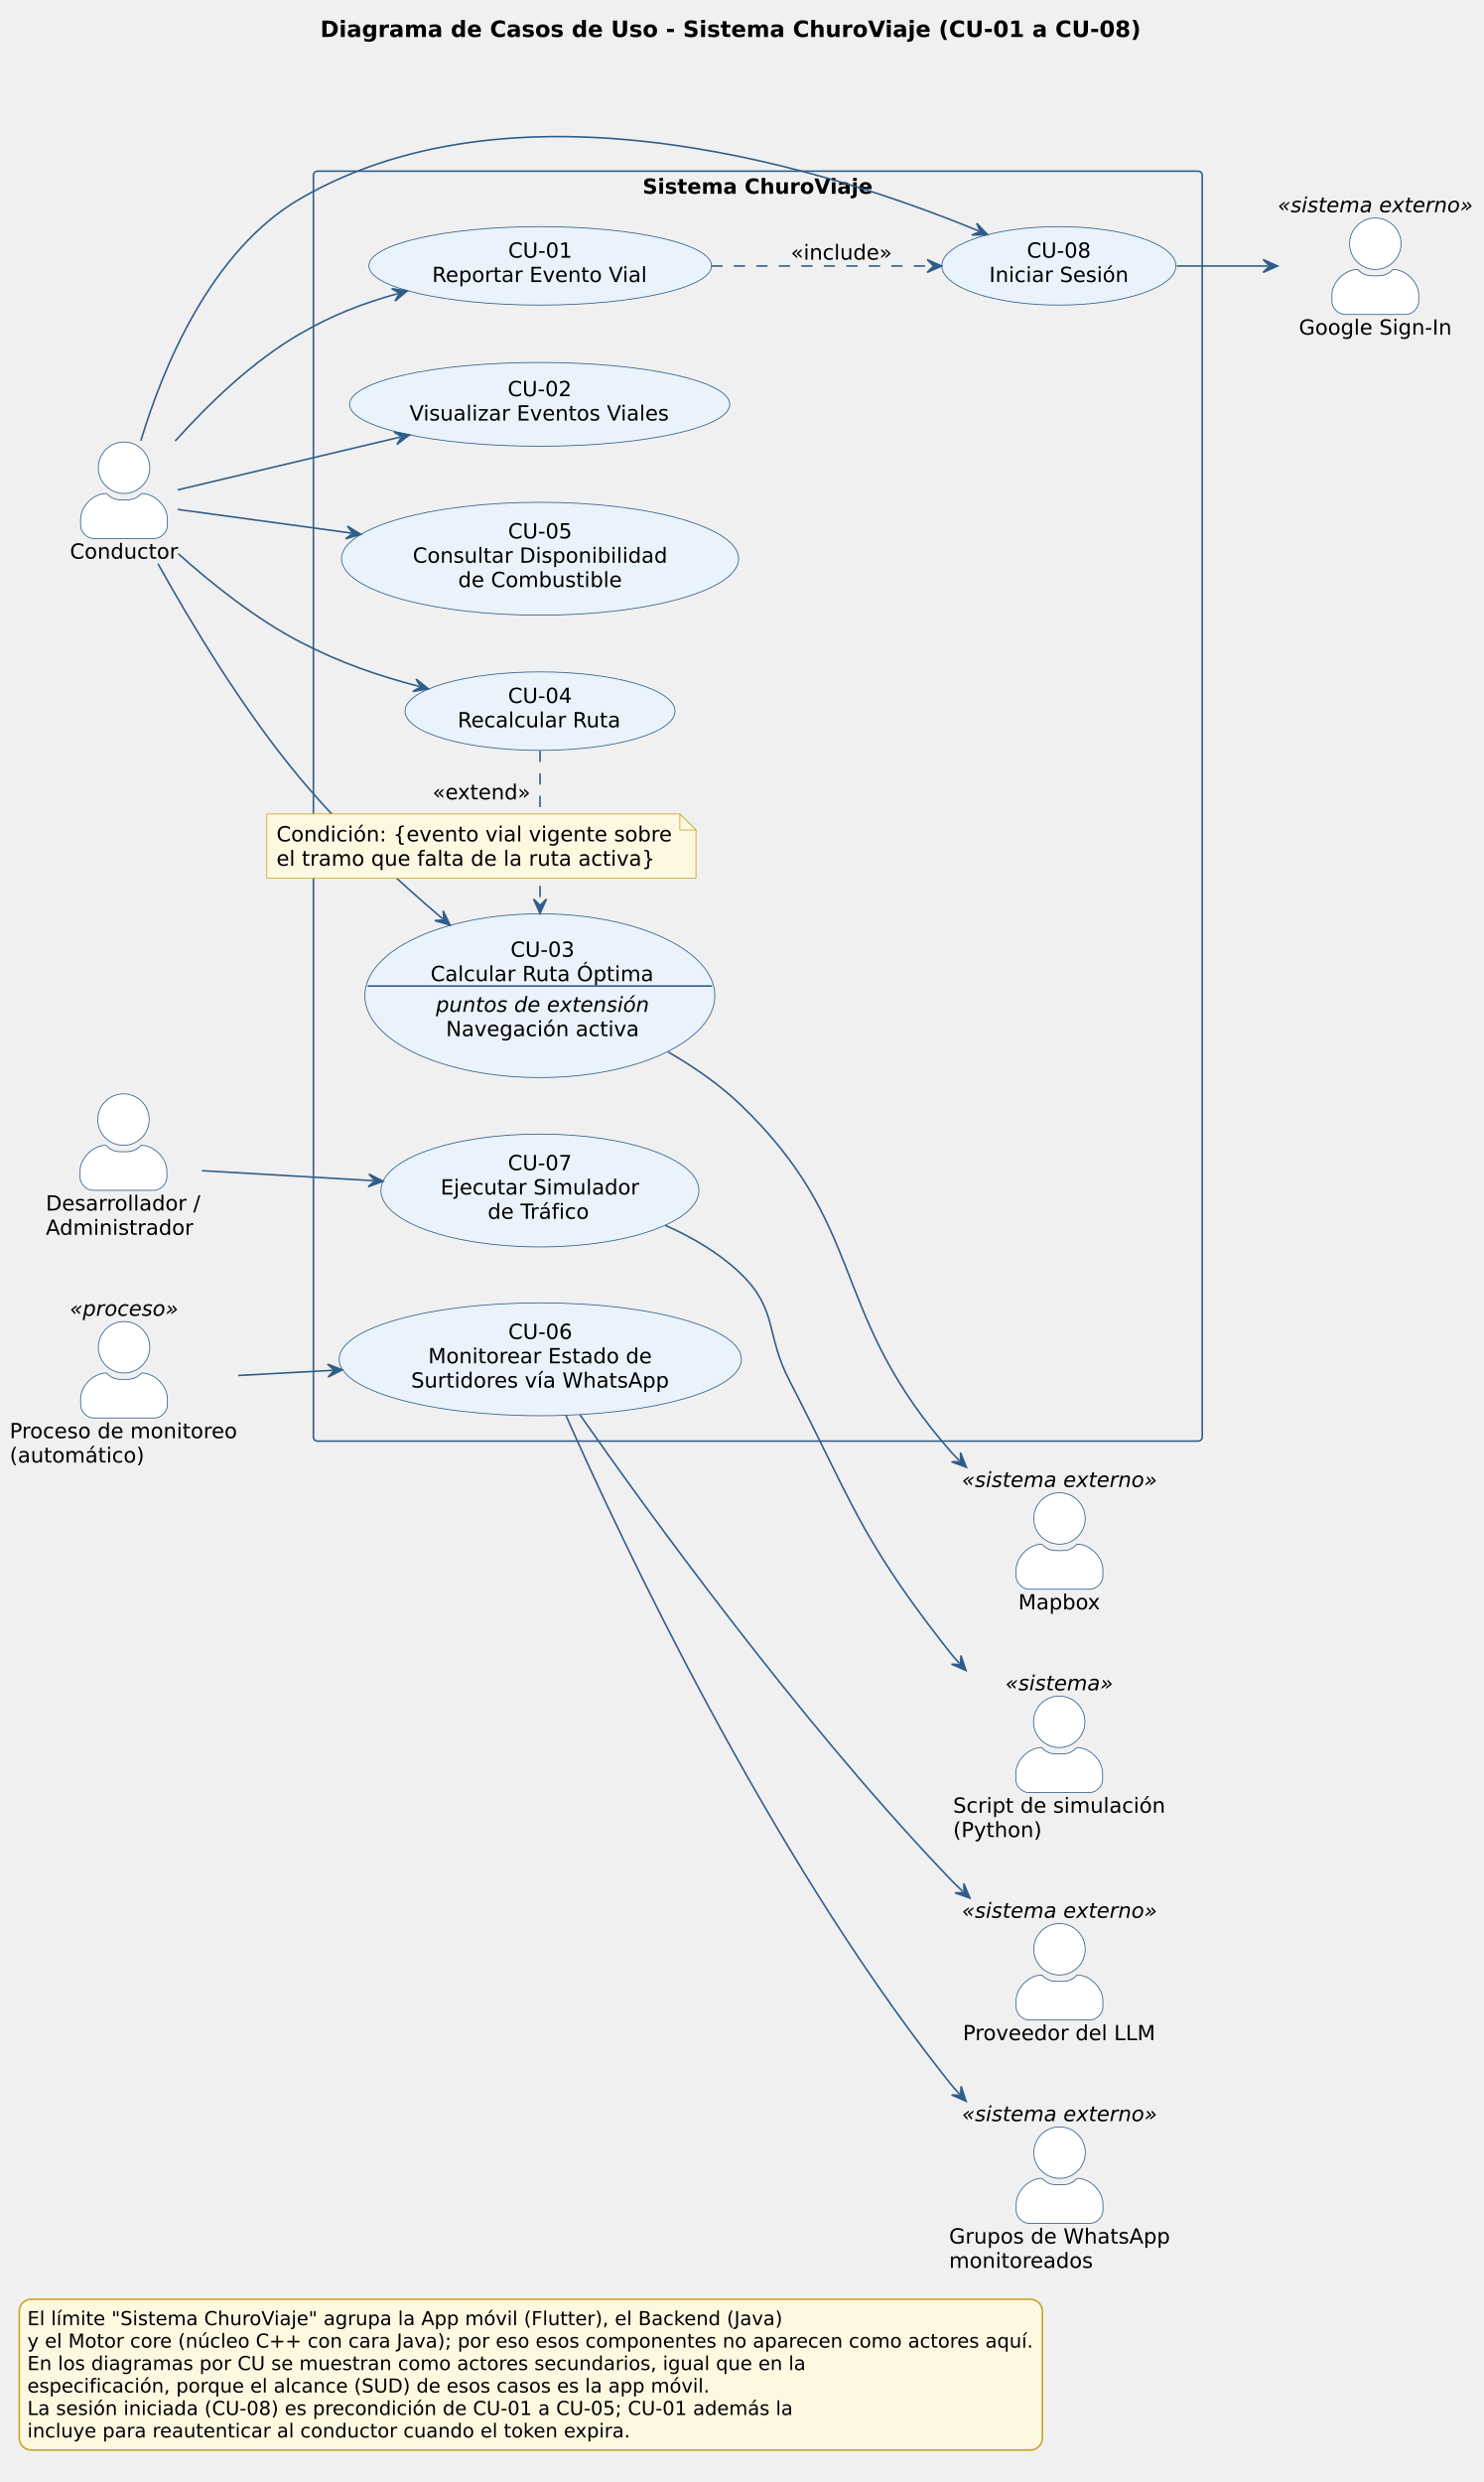
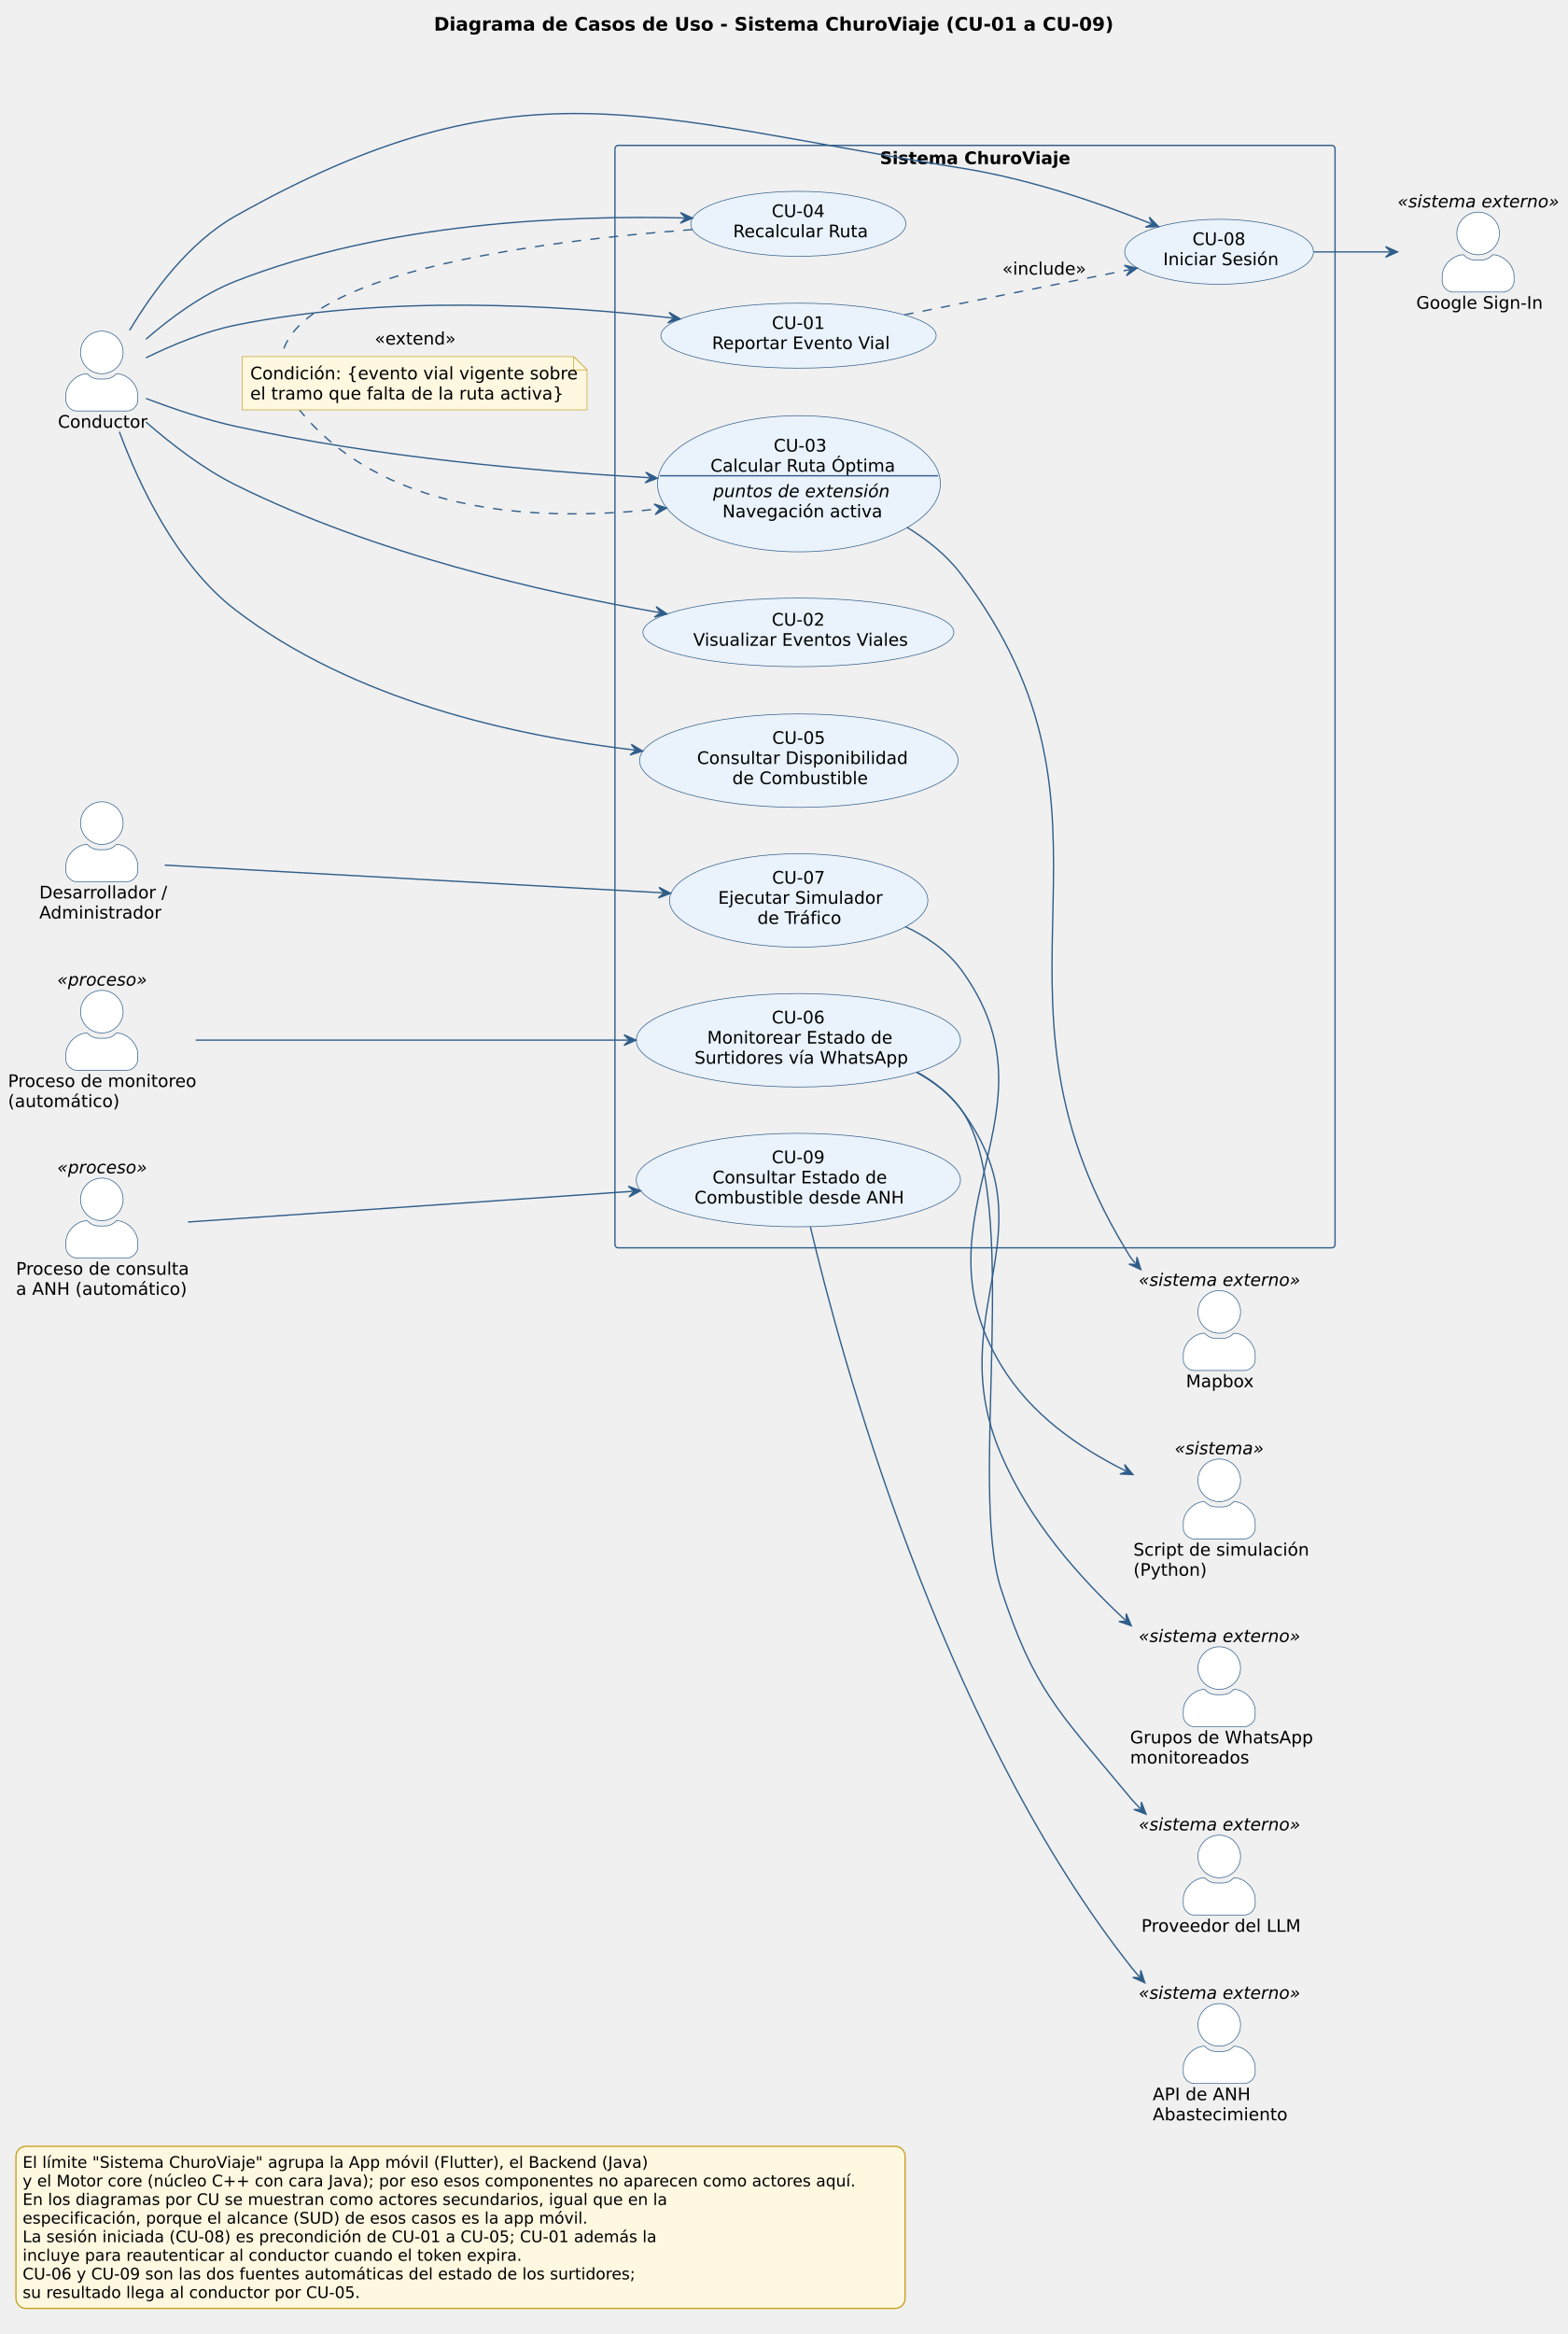
- <svg xmlns="http://www.w3.org/2000/svg" contentStyleType="text/css" height="1544px" preserveAspectRatio="none" style="width:923px;height:1544px;background:#FFFFFF;" version="1.1" viewBox="0 0 923 1544" width="923px" zoomAndPan="magnify">
+ <svg xmlns="http://www.w3.org/2000/svg" contentStyleType="text/css" height="1753px" preserveAspectRatio="none" style="width:1178px;height:1753px;background:#FFFFFF;" version="1.1" viewBox="0 0 1178 1753" width="1178px" zoomAndPan="magnify">
  <defs />
  <g>
-     <text fill="#000000" font-family="DejaVu Sans" font-size="14" font-weight="bold" lengthAdjust="spacing" textLength="510.843" x="199.272" y="22.995">Diagrama de Casos de Uso - Sistema ChuroViaje (CU-01 a CU-08)</text>
+     <text fill="#000000" font-family="DejaVu Sans" font-size="14" font-weight="bold" lengthAdjust="spacing" textLength="512" x="326" y="22.995">Diagrama de Casos de Uso - Sistema ChuroViaje (CU-01 a CU-09)</text>
    <g id="cluster_Sistema ChuroViaje">
-       <rect fill="none" height="790" rx="2.5" ry="2.5" style="stroke:#2F5D8A;stroke-width:1.0;" width="553" x="195" y="106.477" />
-       <text fill="#000000" font-family="DejaVu Sans" font-size="13" font-weight="bold" lengthAdjust="spacing" textLength="143.387" x="399.806" y="120.544">Sistema ChuroViaje</text>
+       <rect fill="none" height="828" rx="2.5" ry="2.5" style="stroke:#2F5D8A;stroke-width:1.0;" width="541" x="462" y="109.207" />
+       <text fill="#000000" font-family="DejaVu Sans" font-size="13" font-weight="bold" lengthAdjust="spacing" textLength="143" x="661" y="123.274">Sistema ChuroViaje</text>
    </g>
    <g id="elem_CU08">
-       <ellipse cx="658.802" cy="165.378" fill="#EAF2FB" rx="72.802" ry="24.401" style="stroke:#2F5D8A;stroke-width:0.5;" />
-       <text fill="#000000" font-family="DejaVu Sans" font-size="13" lengthAdjust="spacing" textLength="39.825" x="638.89" y="160.312">CU-08</text>
-       <text fill="#000000" font-family="DejaVu Sans" font-size="13" lengthAdjust="spacing" textLength="86.715" x="615.445" y="175.445">Iniciar Sesión</text>
+       <ellipse cx="915.882" cy="189.108" fill="#EAF2FB" rx="70.882" ry="24.401" style="stroke:#2F5D8A;stroke-width:0.5;" />
+       <text fill="#000000" font-family="DejaVu Sans" font-size="13" lengthAdjust="spacing" textLength="40" x="895.882" y="184.042">CU-08</text>
+       <text fill="#000000" font-family="DejaVu Sans" font-size="13" lengthAdjust="spacing" textLength="84" x="873.882" y="199.175">Iniciar Sesión</text>
    </g>
    <g id="elem_CU01">
-       <ellipse cx="336.114" cy="165.378" fill="#EAF2FB" rx="106.614" ry="24.401" style="stroke:#2F5D8A;stroke-width:0.5;" />
-       <text fill="#000000" font-family="DejaVu Sans" font-size="13" lengthAdjust="spacing" textLength="39.825" x="316.201" y="160.312">CU-01</text>
-       <text fill="#000000" font-family="DejaVu Sans" font-size="13" lengthAdjust="spacing" textLength="134.532" x="268.848" y="175.445">Reportar Evento Vial</text>
+       <ellipse cx="599.909" cy="252.108" fill="#EAF2FB" rx="103.409" ry="24.401" style="stroke:#2F5D8A;stroke-width:0.5;" />
+       <text fill="#000000" font-family="DejaVu Sans" font-size="13" lengthAdjust="spacing" textLength="40" x="579.909" y="247.042">CU-01</text>
+       <text fill="#000000" font-family="DejaVu Sans" font-size="13" lengthAdjust="spacing" textLength="130" x="534.909" y="262.175">Reportar Evento Vial</text>
    </g>
    <g id="elem_CU02">
-       <ellipse cx="335.773" cy="251.531" fill="#EAF2FB" rx="118.273" ry="26.055" style="stroke:#2F5D8A;stroke-width:0.5;" />
-       <text fill="#000000" font-family="DejaVu Sans" font-size="13" lengthAdjust="spacing" textLength="39.825" x="315.86" y="246.465">CU-02</text>
-       <text fill="#000000" font-family="DejaVu Sans" font-size="13" lengthAdjust="spacing" textLength="161.929" x="254.809" y="261.598">Visualizar Eventos Viales</text>
+       <ellipse cx="599.798" cy="474.966" fill="#EAF2FB" rx="116.798" ry="25.76" style="stroke:#2F5D8A;stroke-width:0.5;" />
+       <text fill="#000000" font-family="DejaVu Sans" font-size="13" lengthAdjust="spacing" textLength="40" x="579.798" y="469.901">CU-02</text>
+       <text fill="#000000" font-family="DejaVu Sans" font-size="13" lengthAdjust="spacing" textLength="158" x="520.798" y="485.033">Visualizar Eventos Viales</text>
    </g>
    <g id="elem_CU03">
-       <ellipse cx="335.867" cy="619.401" fill="#EAF2FB" rx="108.867" ry="50.925" style="stroke:#2F5D8A;stroke-width:0.5;" />
-       <text fill="#000000" font-family="DejaVu Sans" font-size="13" lengthAdjust="spacing" textLength="39.825" x="317.633" y="595.203">CU-03</text>
-       <text fill="#000000" font-family="DejaVu Sans" font-size="13" lengthAdjust="spacing" textLength="139.388" x="267.852" y="610.336">Calcular Ruta Óptima</text>
-       <line style="stroke:#2F5D8A;stroke-width:1.0;" x1="228.758" x2="442.976" y1="613.401" y2="613.401" />
-       <text fill="#000000" font-family="DejaVu Sans" font-size="13" font-style="italic" lengthAdjust="spacing" textLength="132.672" x="271.21" y="629.468">puntos de extensión</text>
-       <text fill="#000000" font-family="DejaVu Sans" font-size="13" lengthAdjust="spacing" textLength="120.168" x="277.462" y="644.601">Navegación activa</text>
+       <ellipse cx="600.24" cy="363.337" fill="#EAF2FB" rx="106.24" ry="51.13" style="stroke:#2F5D8A;stroke-width:0.5;" />
+       <text fill="#000000" font-family="DejaVu Sans" font-size="13" lengthAdjust="spacing" textLength="40" x="581.24" y="339.139">CU-03</text>
+       <text fill="#000000" font-family="DejaVu Sans" font-size="13" lengthAdjust="spacing" textLength="135" x="533.74" y="354.271">Calcular Ruta Óptima</text>
+       <line style="stroke:#2F5D8A;stroke-width:1.0;" x1="495.734" x2="704.746" y1="357.337" y2="357.337" />
+       <text fill="#000000" font-family="DejaVu Sans" font-size="13" font-style="italic" lengthAdjust="spacing" textLength="131" x="535.74" y="373.404">puntos de extensión</text>
+       <text fill="#000000" font-family="DejaVu Sans" font-size="13" lengthAdjust="spacing" textLength="117" x="542.74" y="388.537">Navegación activa</text>
    </g>
    <g id="elem_CU04">
-       <ellipse cx="335.988" cy="442.378" fill="#EAF2FB" rx="83.987" ry="24.401" style="stroke:#2F5D8A;stroke-width:0.5;" />
-       <text fill="#000000" font-family="DejaVu Sans" font-size="13" lengthAdjust="spacing" textLength="39.825" x="316.075" y="437.312">CU-04</text>
-       <text fill="#000000" font-family="DejaVu Sans" font-size="13" lengthAdjust="spacing" textLength="102.534" x="284.721" y="452.445">Recalcular Ruta</text>
+       <ellipse cx="599.782" cy="168.108" fill="#EAF2FB" rx="80.782" ry="24.401" style="stroke:#2F5D8A;stroke-width:0.5;" />
+       <text fill="#000000" font-family="DejaVu Sans" font-size="13" lengthAdjust="spacing" textLength="40" x="579.782" y="163.042">CU-04</text>
+       <text fill="#000000" font-family="DejaVu Sans" font-size="13" lengthAdjust="spacing" textLength="98" x="550.782" y="178.175">Recalcular Ruta</text>
    </g>
    <g id="elem_CU05">
-       <ellipse cx="336.022" cy="347.578" fill="#EAF2FB" rx="123.522" ry="35.102" style="stroke:#2F5D8A;stroke-width:0.5;" />
-       <text fill="#000000" font-family="DejaVu Sans" font-size="13" lengthAdjust="spacing" textLength="39.825" x="316.109" y="334.946">CU-05</text>
-       <text fill="#000000" font-family="DejaVu Sans" font-size="13" lengthAdjust="spacing" textLength="158.444" x="256.8" y="350.079">Consultar Disponibilidad</text>
-       <text fill="#000000" font-family="DejaVu Sans" font-size="13" lengthAdjust="spacing" textLength="101.912" x="285.066" y="365.212">de Combustible</text>
+       <ellipse cx="600.173" cy="571.308" fill="#EAF2FB" rx="119.673" ry="35.102" style="stroke:#2F5D8A;stroke-width:0.5;" />
+       <text fill="#000000" font-family="DejaVu Sans" font-size="13" lengthAdjust="spacing" textLength="40" x="580.173" y="558.676">CU-05</text>
+       <text fill="#000000" font-family="DejaVu Sans" font-size="13" lengthAdjust="spacing" textLength="153" x="523.673" y="573.809">Consultar Disponibilidad</text>
+       <text fill="#000000" font-family="DejaVu Sans" font-size="13" lengthAdjust="spacing" textLength="100" x="550.173" y="588.942">de Combustible</text>
    </g>
    <g id="elem_CU06">
-       <ellipse cx="336.138" cy="845.578" fill="#EAF2FB" rx="125.138" ry="35.102" style="stroke:#2F5D8A;stroke-width:0.5;" />
-       <text fill="#000000" font-family="DejaVu Sans" font-size="13" lengthAdjust="spacing" textLength="39.825" x="316.225" y="832.946">CU-06</text>
-       <text fill="#000000" font-family="DejaVu Sans" font-size="13" lengthAdjust="spacing" textLength="139.496" x="266.39" y="848.079">Monitorear Estado de</text>
-       <text fill="#000000" font-family="DejaVu Sans" font-size="13" lengthAdjust="spacing" textLength="160.729" x="255.773" y="863.212">Surtidores vía WhatsApp</text>
+       <ellipse cx="599.794" cy="781.308" fill="#EAF2FB" rx="121.794" ry="35.102" style="stroke:#2F5D8A;stroke-width:0.5;" />
+       <text fill="#000000" font-family="DejaVu Sans" font-size="13" lengthAdjust="spacing" textLength="40" x="579.794" y="768.676">CU-06</text>
+       <text fill="#000000" font-family="DejaVu Sans" font-size="13" lengthAdjust="spacing" textLength="137" x="531.294" y="783.809">Monitorear Estado de</text>
+       <text fill="#000000" font-family="DejaVu Sans" font-size="13" lengthAdjust="spacing" textLength="156" x="521.794" y="798.942">Surtidores vía WhatsApp</text>
+     </g>
+     <g id="elem_CU09">
+       <ellipse cx="599.794" cy="886.308" fill="#EAF2FB" rx="121.794" ry="35.102" style="stroke:#2F5D8A;stroke-width:0.5;" />
+       <text fill="#000000" font-family="DejaVu Sans" font-size="13" lengthAdjust="spacing" textLength="40" x="579.794" y="873.676">CU-09</text>
+       <text fill="#000000" font-family="DejaVu Sans" font-size="13" lengthAdjust="spacing" textLength="129" x="535.294" y="888.809">Consultar Estado de</text>
+       <text fill="#000000" font-family="DejaVu Sans" font-size="13" lengthAdjust="spacing" textLength="156" x="521.794" y="903.942">Combustible desde ANH</text>
    </g>
    <g id="elem_CU07">
-       <ellipse cx="335.916" cy="740.578" fill="#EAF2FB" rx="98.916" ry="35.102" style="stroke:#2F5D8A;stroke-width:0.5;" />
-       <text fill="#000000" font-family="DejaVu Sans" font-size="13" lengthAdjust="spacing" textLength="39.825" x="316.004" y="727.946">CU-07</text>
-       <text fill="#000000" font-family="DejaVu Sans" font-size="13" lengthAdjust="spacing" textLength="123.646" x="274.093" y="743.079">Ejecutar Simulador</text>
-       <text fill="#000000" font-family="DejaVu Sans" font-size="13" lengthAdjust="spacing" textLength="64.924" x="303.454" y="758.212">de Tráfico</text>
+       <ellipse cx="600.045" cy="676.308" fill="#EAF2FB" rx="97.045" ry="35.102" style="stroke:#2F5D8A;stroke-width:0.5;" />
+       <text fill="#000000" font-family="DejaVu Sans" font-size="13" lengthAdjust="spacing" textLength="40" x="580.045" y="663.676">CU-07</text>
+       <text fill="#000000" font-family="DejaVu Sans" font-size="13" lengthAdjust="spacing" textLength="121" x="539.545" y="678.809">Ejecutar Simulador</text>
+       <text fill="#000000" font-family="DejaVu Sans" font-size="13" lengthAdjust="spacing" textLength="62" x="569.045" y="693.942">de Tráfico</text>
    </g>
    <g id="elem_Conductor">
-       <ellipse cx="77.152" cy="290.977" fill="#FFFFFF" rx="16" ry="16" style="stroke:#2F5D8A;stroke-width:0.5;" />
-       <path d="M77.152,310.977 C81.152,310.977 84.152,310.977 88.152,306.977 C96.152,306.977 104.152,314.977 104.152,322.977 L104.152,326.977 C104.152,330.977 100.152,334.977 96.152,334.977 L58.152,334.977 C54.152,334.977 50.152,330.977 50.152,326.977 L50.152,322.977 C50.152,314.977 58.152,306.977 66.152,306.977 C70.152,310.977 73.152,310.977 77.152,310.977 " fill="#FFFFFF" style="stroke:#2F5D8A;stroke-width:0.5;" />
-       <text fill="#000000" font-family="DejaVu Sans" font-size="13" lengthAdjust="spacing" textLength="67.304" x="43.5" y="347.544">Conductor</text>
+       <ellipse cx="76.5" cy="264.707" fill="#FFFFFF" rx="16" ry="16" style="stroke:#2F5D8A;stroke-width:0.5;" />
+       <path d="M76.5,284.707 C80.5,284.707 83.5,284.707 87.5,280.707 C95.5,280.707 103.5,288.707 103.5,296.707 L103.5,300.707 C103.5,304.707 99.5,308.707 95.5,308.707 L57.5,308.707 C53.5,308.707 49.5,304.707 49.5,300.707 L49.5,296.707 C49.5,288.707 57.5,280.707 65.5,280.707 C69.5,284.707 72.5,284.707 76.5,284.707 " fill="#FFFFFF" style="stroke:#2F5D8A;stroke-width:0.5;" />
+       <text fill="#000000" font-family="DejaVu Sans" font-size="13" lengthAdjust="spacing" textLength="66" x="43.5" y="321.274">Conductor</text>
    </g>
    <g id="elem_Dev">
-       <ellipse cx="76.822" cy="696.477" fill="#FFFFFF" rx="16" ry="16" style="stroke:#2F5D8A;stroke-width:0.5;" />
-       <path d="M76.822,716.477 C80.822,716.477 83.822,716.477 87.822,712.477 C95.822,712.477 103.822,720.477 103.822,728.477 L103.822,732.477 C103.822,736.477 99.822,740.477 95.822,740.477 L57.822,740.477 C53.822,740.477 49.822,736.477 49.822,732.477 L49.822,728.477 C49.822,720.477 57.822,712.477 65.822,712.477 C69.822,716.477 72.822,716.477 76.822,716.477 " fill="#FFFFFF" style="stroke:#2F5D8A;stroke-width:0.5;" />
-       <text fill="#000000" font-family="DejaVu Sans" font-size="13" lengthAdjust="spacing" textLength="96.643" x="28.5" y="753.044">Desarrollador /</text>
-       <text fill="#000000" font-family="DejaVu Sans" font-size="13" lengthAdjust="spacing" textLength="92.003" x="28.5" y="768.177">Administrador</text>
+       <ellipse cx="76.5" cy="618.207" fill="#FFFFFF" rx="16" ry="16" style="stroke:#2F5D8A;stroke-width:0.5;" />
+       <path d="M76.5,638.207 C80.5,638.207 83.5,638.207 87.5,634.207 C95.5,634.207 103.5,642.207 103.5,650.207 L103.5,654.207 C103.5,658.207 99.5,662.207 95.5,662.207 L57.5,662.207 C53.5,662.207 49.5,658.207 49.5,654.207 L49.5,650.207 C49.5,642.207 57.5,634.207 65.5,634.207 C69.5,638.207 72.5,638.207 76.5,638.207 " fill="#FFFFFF" style="stroke:#2F5D8A;stroke-width:0.5;" />
+       <text fill="#000000" font-family="DejaVu Sans" font-size="13" lengthAdjust="spacing" textLength="94" x="29.5" y="674.774">Desarrollador /</text>
+       <text fill="#000000" font-family="DejaVu Sans" font-size="13" lengthAdjust="spacing" textLength="90" x="29.5" y="689.907">Administrador</text>
    </g>
    <g id="elem_Monitor">
-       <ellipse cx="77.17" cy="838.11" fill="#FFFFFF" rx="16" ry="16" style="stroke:#2F5D8A;stroke-width:0.5;" />
-       <path d="M77.17,858.11 C81.17,858.11 84.17,858.11 88.17,854.11 C96.17,854.11 104.17,862.11 104.17,870.11 L104.17,874.11 C104.17,878.11 100.17,882.11 96.17,882.11 L58.17,882.11 C54.17,882.11 50.17,878.11 50.17,874.11 L50.17,870.11 C50.17,862.11 58.17,854.11 66.17,854.11 C70.17,858.11 73.17,858.11 77.17,858.11 " fill="#FFFFFF" style="stroke:#2F5D8A;stroke-width:0.5;" />
-       <text fill="#000000" font-family="DejaVu Sans" font-size="13" lengthAdjust="spacing" textLength="142.34" x="6" y="894.677">Proceso de monitoreo</text>
-       <text fill="#000000" font-family="DejaVu Sans" font-size="13" lengthAdjust="spacing" textLength="83.84" x="6" y="909.809">(automático)</text>
-       <text fill="#000000" font-family="DejaVu Sans" font-size="13" font-style="italic" lengthAdjust="spacing" textLength="67.469" x="43.435" y="818.544">«proceso»</text>
+       <ellipse cx="76.5" cy="759.84" fill="#FFFFFF" rx="16" ry="16" style="stroke:#2F5D8A;stroke-width:0.5;" />
+       <path d="M76.5,779.84 C80.5,779.84 83.5,779.84 87.5,775.84 C95.5,775.84 103.5,783.84 103.5,791.84 L103.5,795.84 C103.5,799.84 99.5,803.84 95.5,803.84 L57.5,803.84 C53.5,803.84 49.5,799.84 49.5,795.84 L49.5,791.84 C49.5,783.84 57.5,775.84 65.5,775.84 C69.5,779.84 72.5,779.84 76.5,779.84 " fill="#FFFFFF" style="stroke:#2F5D8A;stroke-width:0.5;" />
+       <text fill="#000000" font-family="DejaVu Sans" font-size="13" lengthAdjust="spacing" textLength="141" x="6" y="816.407">Proceso de monitoreo</text>
+       <text fill="#000000" font-family="DejaVu Sans" font-size="13" lengthAdjust="spacing" textLength="83" x="6" y="831.539">(automático)</text>
+       <text fill="#000000" font-family="DejaVu Sans" font-size="13" font-style="italic" lengthAdjust="spacing" textLength="67" x="43" y="740.274">«proceso»</text>
+     </g>
+     <g id="elem_Consulta">
+       <ellipse cx="76.5" cy="900.84" fill="#FFFFFF" rx="16" ry="16" style="stroke:#2F5D8A;stroke-width:0.5;" />
+       <path d="M76.5,920.84 C80.5,920.84 83.5,920.84 87.5,916.84 C95.5,916.84 103.5,924.84 103.5,932.84 L103.5,936.84 C103.5,940.84 99.5,944.84 95.5,944.84 L57.5,944.84 C53.5,944.84 49.5,940.84 49.5,936.84 L49.5,932.84 C49.5,924.84 57.5,916.84 65.5,916.84 C69.5,920.84 72.5,920.84 76.5,920.84 " fill="#FFFFFF" style="stroke:#2F5D8A;stroke-width:0.5;" />
+       <text fill="#000000" font-family="DejaVu Sans" font-size="13" lengthAdjust="spacing" textLength="129" x="12" y="957.407">Proceso de consulta</text>
+       <text fill="#000000" font-family="DejaVu Sans" font-size="13" lengthAdjust="spacing" textLength="128" x="12" y="972.539">a ANH (automático)</text>
+       <text fill="#000000" font-family="DejaVu Sans" font-size="13" font-style="italic" lengthAdjust="spacing" textLength="67" x="43" y="881.274">«proceso»</text>
    </g>
    <g id="elem_Google">
-       <ellipse cx="855.693" cy="151.61" fill="#FFFFFF" rx="16" ry="16" style="stroke:#2F5D8A;stroke-width:0.5;" />
-       <path d="M855.693,171.61 C859.693,171.61 862.693,171.61 866.693,167.61 C874.693,167.61 882.693,175.61 882.693,183.61 L882.693,187.61 C882.693,191.61 878.693,195.61 874.693,195.61 L836.693,195.61 C832.693,195.61 828.693,191.61 828.693,187.61 L828.693,183.61 C828.693,175.61 836.693,167.61 844.693,167.61 C848.693,171.61 851.693,171.61 855.693,171.61 " fill="#FFFFFF" style="stroke:#2F5D8A;stroke-width:0.5;" />
-       <text fill="#000000" font-family="DejaVu Sans" font-size="13" lengthAdjust="spacing" textLength="95.094" x="808.146" y="208.177">Google Sign-In</text>
-       <text fill="#000000" font-family="DejaVu Sans" font-size="13" font-style="italic" lengthAdjust="spacing" textLength="121.386" x="795" y="132.044">«sistema externo»</text>
+       <ellipse cx="1110.5" cy="175.34" fill="#FFFFFF" rx="16" ry="16" style="stroke:#2F5D8A;stroke-width:0.5;" />
+       <path d="M1110.5,195.34 C1114.5,195.34 1117.5,195.34 1121.5,191.34 C1129.5,191.34 1137.5,199.34 1137.5,207.34 L1137.5,211.34 C1137.5,215.34 1133.5,219.34 1129.5,219.34 L1091.5,219.34 C1087.5,219.34 1083.5,215.34 1083.5,211.34 L1083.5,207.34 C1083.5,199.34 1091.5,191.34 1099.5,191.34 C1103.5,195.34 1106.5,195.34 1110.5,195.34 " fill="#FFFFFF" style="stroke:#2F5D8A;stroke-width:0.5;" />
+       <text fill="#000000" font-family="DejaVu Sans" font-size="13" lengthAdjust="spacing" textLength="93" x="1064" y="231.907">Google Sign-In</text>
+       <text fill="#000000" font-family="DejaVu Sans" font-size="13" font-style="italic" lengthAdjust="spacing" textLength="121" x="1050" y="155.774">«sistema externo»</text>
    </g>
    <g id="elem_Mapbox">
-       <ellipse cx="659.193" cy="944.61" fill="#FFFFFF" rx="16" ry="16" style="stroke:#2F5D8A;stroke-width:0.5;" />
-       <path d="M659.193,964.61 C663.193,964.61 666.193,964.61 670.193,960.61 C678.193,960.61 686.193,968.61 686.193,976.61 L686.193,980.61 C686.193,984.61 682.193,988.61 678.193,988.61 L640.193,988.61 C636.193,988.61 632.193,984.61 632.193,980.61 L632.193,976.61 C632.193,968.61 640.193,960.61 648.193,960.61 C652.193,964.61 655.193,964.61 659.193,964.61 " fill="#FFFFFF" style="stroke:#2F5D8A;stroke-width:0.5;" />
-       <text fill="#000000" font-family="DejaVu Sans" font-size="13" lengthAdjust="spacing" textLength="51.334" x="633.526" y="1001.177">Mapbox</text>
-       <text fill="#000000" font-family="DejaVu Sans" font-size="13" font-style="italic" lengthAdjust="spacing" textLength="121.386" x="598.5" y="925.044">«sistema externo»</text>
+       <ellipse cx="916" cy="985.34" fill="#FFFFFF" rx="16" ry="16" style="stroke:#2F5D8A;stroke-width:0.5;" />
+       <path d="M916,1005.34 C920,1005.34 923,1005.34 927,1001.34 C935,1001.34 943,1009.34 943,1017.34 L943,1021.34 C943,1025.34 939,1029.34 935,1029.34 L897,1029.34 C893,1029.34 889,1025.34 889,1021.34 L889,1017.34 C889,1009.34 897,1001.34 905,1001.34 C909,1005.34 912,1005.34 916,1005.34 " fill="#FFFFFF" style="stroke:#2F5D8A;stroke-width:0.5;" />
+       <text fill="#000000" font-family="DejaVu Sans" font-size="13" lengthAdjust="spacing" textLength="50" x="891" y="1041.907">Mapbox</text>
+       <text fill="#000000" font-family="DejaVu Sans" font-size="13" font-style="italic" lengthAdjust="spacing" textLength="121" x="855.5" y="965.774">«sistema externo»</text>
    </g>
    <g id="elem_WA">
-       <ellipse cx="659.239" cy="1339.11" fill="#FFFFFF" rx="16" ry="16" style="stroke:#2F5D8A;stroke-width:0.5;" />
-       <path d="M659.239,1359.11 C663.239,1359.11 666.239,1359.11 670.239,1355.11 C678.239,1355.11 686.239,1363.11 686.239,1371.11 L686.239,1375.11 C686.239,1379.11 682.239,1383.11 678.239,1383.11 L640.239,1383.11 C636.239,1383.11 632.239,1379.11 632.239,1375.11 L632.239,1371.11 C632.239,1363.11 640.239,1355.11 648.239,1355.11 C652.239,1359.11 655.239,1359.11 659.239,1359.11 " fill="#FFFFFF" style="stroke:#2F5D8A;stroke-width:0.5;" />
-       <text fill="#000000" font-family="DejaVu Sans" font-size="13" lengthAdjust="spacing" textLength="137.477" x="590.5" y="1395.677">Grupos de WhatsApp</text>
-       <text fill="#000000" font-family="DejaVu Sans" font-size="13" lengthAdjust="spacing" textLength="89.807" x="590.5" y="1410.809">monitoreados</text>
-       <text fill="#000000" font-family="DejaVu Sans" font-size="13" font-style="italic" lengthAdjust="spacing" textLength="121.386" x="598.546" y="1319.544">«sistema externo»</text>
+       <ellipse cx="916" cy="1252.84" fill="#FFFFFF" rx="16" ry="16" style="stroke:#2F5D8A;stroke-width:0.5;" />
+       <path d="M916,1272.84 C920,1272.84 923,1272.84 927,1268.84 C935,1268.84 943,1276.84 943,1284.84 L943,1288.84 C943,1292.84 939,1296.84 935,1296.84 L897,1296.84 C893,1296.84 889,1292.84 889,1288.84 L889,1284.84 C889,1276.84 897,1268.84 905,1268.84 C909,1272.84 912,1272.84 916,1272.84 " fill="#FFFFFF" style="stroke:#2F5D8A;stroke-width:0.5;" />
+       <text fill="#000000" font-family="DejaVu Sans" font-size="13" lengthAdjust="spacing" textLength="134" x="849" y="1309.407">Grupos de WhatsApp</text>
+       <text fill="#000000" font-family="DejaVu Sans" font-size="13" lengthAdjust="spacing" textLength="89" x="849" y="1324.539">monitoreados</text>
+       <text fill="#000000" font-family="DejaVu Sans" font-size="13" font-style="italic" lengthAdjust="spacing" textLength="121" x="855.5" y="1233.274">«sistema externo»</text>
    </g>
    <g id="elem_LLM">
-       <ellipse cx="659.193" cy="1212.61" fill="#FFFFFF" rx="16" ry="16" style="stroke:#2F5D8A;stroke-width:0.5;" />
-       <path d="M659.193,1232.61 C663.193,1232.61 666.193,1232.61 670.193,1228.61 C678.193,1228.61 686.193,1236.61 686.193,1244.61 L686.193,1248.61 C686.193,1252.61 682.193,1256.61 678.193,1256.61 L640.193,1256.61 C636.193,1256.61 632.193,1252.61 632.193,1248.61 L632.193,1244.61 C632.193,1236.61 640.193,1228.61 648.193,1228.61 C652.193,1232.61 655.193,1232.61 659.193,1232.61 " fill="#FFFFFF" style="stroke:#2F5D8A;stroke-width:0.5;" />
-       <text fill="#000000" font-family="DejaVu Sans" font-size="13" lengthAdjust="spacing" textLength="120.206" x="599.09" y="1269.177">Proveedor del LLM</text>
-       <text fill="#000000" font-family="DejaVu Sans" font-size="13" font-style="italic" lengthAdjust="spacing" textLength="121.386" x="598.5" y="1193.044">«sistema externo»</text>
+       <ellipse cx="916" cy="1394.34" fill="#FFFFFF" rx="16" ry="16" style="stroke:#2F5D8A;stroke-width:0.5;" />
+       <path d="M916,1414.34 C920,1414.34 923,1414.34 927,1410.34 C935,1410.34 943,1418.34 943,1426.34 L943,1430.34 C943,1434.34 939,1438.34 935,1438.34 L897,1438.34 C893,1438.34 889,1434.34 889,1430.34 L889,1426.34 C889,1418.34 897,1410.34 905,1410.34 C909,1414.34 912,1414.34 916,1414.34 " fill="#FFFFFF" style="stroke:#2F5D8A;stroke-width:0.5;" />
+       <text fill="#000000" font-family="DejaVu Sans" font-size="13" lengthAdjust="spacing" textLength="117" x="857.5" y="1450.907">Proveedor del LLM</text>
+       <text fill="#000000" font-family="DejaVu Sans" font-size="13" font-style="italic" lengthAdjust="spacing" textLength="121" x="855.5" y="1374.774">«sistema externo»</text>
+     </g>
+     <g id="elem_ANH">
+       <ellipse cx="916" cy="1520.84" fill="#FFFFFF" rx="16" ry="16" style="stroke:#2F5D8A;stroke-width:0.5;" />
+       <path d="M916,1540.84 C920,1540.84 923,1540.84 927,1536.84 C935,1536.84 943,1544.84 943,1552.84 L943,1556.84 C943,1560.84 939,1564.84 935,1564.84 L897,1564.84 C893,1564.84 889,1560.84 889,1556.84 L889,1552.84 C889,1544.84 897,1536.84 905,1536.84 C909,1540.84 912,1540.84 916,1540.84 " fill="#FFFFFF" style="stroke:#2F5D8A;stroke-width:0.5;" />
+       <text fill="#000000" font-family="DejaVu Sans" font-size="13" lengthAdjust="spacing" textLength="73" x="866" y="1577.407">API de ANH</text>
+       <text fill="#000000" font-family="DejaVu Sans" font-size="13" lengthAdjust="spacing" textLength="100" x="866" y="1592.539">Abastecimiento</text>
+       <text fill="#000000" font-family="DejaVu Sans" font-size="13" font-style="italic" lengthAdjust="spacing" textLength="121" x="855.5" y="1501.274">«sistema externo»</text>
    </g>
    <g id="elem_Script">
-       <ellipse cx="659.019" cy="1071.11" fill="#FFFFFF" rx="16" ry="16" style="stroke:#2F5D8A;stroke-width:0.5;" />
-       <path d="M659.019,1091.11 C663.019,1091.11 666.019,1091.11 670.019,1087.11 C678.019,1087.11 686.019,1095.11 686.019,1103.11 L686.019,1107.11 C686.019,1111.11 682.019,1115.11 678.019,1115.11 L640.019,1115.11 C636.019,1115.11 632.019,1111.11 632.019,1107.11 L632.019,1103.11 C632.019,1095.11 640.019,1087.11 648.019,1087.11 C652.019,1091.11 655.019,1091.11 659.019,1091.11 " fill="#FFFFFF" style="stroke:#2F5D8A;stroke-width:0.5;" />
-       <text fill="#000000" font-family="DejaVu Sans" font-size="13" lengthAdjust="spacing" textLength="132.038" x="593" y="1127.677">Script de simulación</text>
-       <text fill="#000000" font-family="DejaVu Sans" font-size="13" lengthAdjust="spacing" textLength="55.206" x="593" y="1142.809">(Python)</text>
-       <text fill="#000000" font-family="DejaVu Sans" font-size="13" font-style="italic" lengthAdjust="spacing" textLength="66.93" x="625.554" y="1051.544">«sistema»</text>
+       <ellipse cx="916" cy="1111.84" fill="#FFFFFF" rx="16" ry="16" style="stroke:#2F5D8A;stroke-width:0.5;" />
+       <path d="M916,1131.84 C920,1131.84 923,1131.84 927,1127.84 C935,1127.84 943,1135.84 943,1143.84 L943,1147.84 C943,1151.84 939,1155.84 935,1155.84 L897,1155.84 C893,1155.84 889,1151.84 889,1147.84 L889,1143.84 C889,1135.84 897,1127.84 905,1127.84 C909,1131.84 912,1131.84 916,1131.84 " fill="#FFFFFF" style="stroke:#2F5D8A;stroke-width:0.5;" />
+       <text fill="#000000" font-family="DejaVu Sans" font-size="13" lengthAdjust="spacing" textLength="129" x="851.5" y="1168.407">Script de simulación</text>
+       <text fill="#000000" font-family="DejaVu Sans" font-size="13" lengthAdjust="spacing" textLength="54" x="851.5" y="1183.539">(Python)</text>
+       <text fill="#000000" font-family="DejaVu Sans" font-size="13" font-style="italic" lengthAdjust="spacing" textLength="67" x="882.5" y="1092.274">«sistema»</text>
    </g>
    <g id="link_Conductor_CU01">
-       <path d="M109.01,274.347 C129.1,251.927 157.04,224.697 187,207.477 C207.26,195.837 225.181,188.85 247.611,182.59 " fill="none" id="Conductor-to-CU01" style="stroke:#2F5D8A;stroke-width:1.0;" />
-       <polygon fill="#2F5D8A" points="253.39,180.977,243.646,179.543,248.574,182.321,245.797,187.249,253.39,180.977" style="stroke:#2F5D8A;stroke-width:1.0;" />
+       <path d="M109.61,268.777 C128.6,259.467 153.48,248.967 177,244.207 C290.66,221.207 419.089,229.015 505.159,238.855 " fill="none" id="Conductor-to-CU01" style="stroke:#2F5D8A;stroke-width:1.0;" />
+       <polygon fill="#2F5D8A" points="511.12,239.537,502.633,234.541,506.152,238.969,501.724,242.489,511.12,239.537" style="stroke:#2F5D8A;stroke-width:1.0;" />
    </g>
    <g id="link_Conductor_CU08">
-       <path d="M87.64,274.127 C101.3,228.887 131.08,155.777 187,123.477 C325.8,43.297 521.312,107.571 608.923,143.671 " fill="none" id="Conductor-to-CU08" style="stroke:#2F5D8A;stroke-width:1.0;" />
-       <polygon fill="#2F5D8A" points="614.47,145.957,607.673,138.83,609.847,144.052,604.625,146.226,614.47,145.957" style="stroke:#2F5D8A;stroke-width:1.0;" />
+       <path d="M97.37,248.137 C114.45,219.507 141.87,181.947 177,162.207 C388.63,43.297 482.26,88.067 722,126.207 C774.39,134.537 826.306,152.627 864.796,167.957 " fill="none" id="Conductor-to-CU08" style="stroke:#2F5D8A;stroke-width:1.0;" />
+       <polygon fill="#2F5D8A" points="870.37,170.177,863.489,163.131,865.725,168.327,860.529,170.563,870.37,170.177" style="stroke:#2F5D8A;stroke-width:1.0;" />
    </g>
    <g id="link_Conductor_CU02">
-       <path d="M110.55,304.747 C146.61,296.187 200.262,283.452 248.942,271.902 " fill="none" id="Conductor-to-CU02" style="stroke:#2F5D8A;stroke-width:1.0;" />
-       <polygon fill="#2F5D8A" points="254.78,270.517,245.1,268.703,249.915,271.671,246.946,276.486,254.78,270.517" style="stroke:#2F5D8A;stroke-width:1.0;" />
+       <path d="M109.7,316.987 C128.13,333.117 152.43,351.997 177,364.207 C281.48,416.107 407.059,444.707 495.259,460.077 " fill="none" id="Conductor-to-CU02" style="stroke:#2F5D8A;stroke-width:1.0;" />
+       <polygon fill="#2F5D8A" points="501.17,461.107,492.99,455.621,496.244,460.248,491.617,463.502,501.17,461.107" style="stroke:#2F5D8A;stroke-width:1.0;" />
    </g>
    <g id="link_Conductor_CU03">
-       <path d="M98.29,350.677 C118.41,386.897 151.33,441.957 187,484.477 C214.83,517.647 246.028,546.602 275.428,571.582 " fill="none" id="Conductor-to-CU03" style="stroke:#2F5D8A;stroke-width:1.0;" />
-       <polygon fill="#2F5D8A" points="280,575.467,275.731,566.591,276.19,572.229,270.551,572.688,280,575.467" style="stroke:#2F5D8A;stroke-width:1.0;" />
+       <path d="M109.68,299.287 C128.91,306.577 154,315.177 177,320.207 C283.47,343.507 401.89,353.895 487.91,358.805 " fill="none" id="Conductor-to-CU03" style="stroke:#2F5D8A;stroke-width:1.0;" />
+       <polygon fill="#2F5D8A" points="493.9,359.147,485.143,354.64,488.908,358.862,484.687,362.627,493.9,359.147" style="stroke:#2F5D8A;stroke-width:1.0;" />
    </g>
    <g id="link_Conductor_CU04">
-       <path d="M110.91,344.427 C131.38,362.787 159.05,384.997 187,399.477 C211.71,412.287 234.957,420.254 260.757,427.024 " fill="none" id="Conductor-to-CU04" style="stroke:#2F5D8A;stroke-width:1.0;" />
-       <polygon fill="#2F5D8A" points="266.56,428.547,258.87,422.394,261.724,427.278,256.839,430.132,266.56,428.547" style="stroke:#2F5D8A;stroke-width:1.0;" />
+       <path d="M109.66,254.757 C127.9,238.907 152.03,220.997 177,211.207 C290.3,166.777 427.162,161.646 514.222,163.696 " fill="none" id="Conductor-to-CU04" style="stroke:#2F5D8A;stroke-width:1.0;" />
+       <polygon fill="#2F5D8A" points="520.22,163.837,511.317,159.626,515.221,163.719,511.128,167.624,520.22,163.837" style="stroke:#2F5D8A;stroke-width:1.0;" />
    </g>
    <g id="link_Conductor_CU05">
-       <path d="M110.55,316.907 C139.39,320.837 177.255,325.998 218.545,331.618 " fill="none" id="Conductor-to-CU05" style="stroke:#2F5D8A;stroke-width:1.0;" />
-       <polygon fill="#2F5D8A" points="224.49,332.427,216.112,327.25,219.536,331.752,215.033,335.176,224.49,332.427" style="stroke:#2F5D8A;stroke-width:1.0;" />
+       <path d="M89.68,324.267 C104.24,363.617 132.37,423.997 177,458.207 C265.49,526.037 385.542,552.518 476.802,563.378 " fill="none" id="Conductor-to-CU05" style="stroke:#2F5D8A;stroke-width:1.0;" />
+       <polygon fill="#2F5D8A" points="482.76,564.087,474.296,559.051,477.795,563.496,473.35,566.995,482.76,564.087" style="stroke:#2F5D8A;stroke-width:1.0;" />
    </g>
    <g id="link_Monitor_CU06">
-       <path d="M148.23,855.647 C168.29,854.557 184.769,853.663 206.979,852.453 " fill="none" id="Monitor-to-CU06" style="stroke:#2F5D8A;stroke-width:1.0;" />
-       <polygon fill="#2F5D8A" points="212.97,852.127,203.766,848.622,207.977,852.399,204.201,856.611,212.97,852.127" style="stroke:#2F5D8A;stroke-width:1.0;" />
+       <path d="M147.02,781.207 C231.39,781.207 369.09,781.207 471.82,781.207 " fill="none" id="Monitor-to-CU06" style="stroke:#2F5D8A;stroke-width:1.0;" />
+       <polygon fill="#2F5D8A" points="477.82,781.207,468.82,777.207,472.82,781.207,468.82,785.207,477.82,781.207" style="stroke:#2F5D8A;stroke-width:1.0;" />
+     </g>
+     <g id="link_Consulta_CU09">
+       <path d="M141.19,917.807 C225.55,911.987 369.984,902.02 475.304,894.75 " fill="none" id="Consulta-to-CU09" style="stroke:#2F5D8A;stroke-width:1.0;" />
+       <polygon fill="#2F5D8A" points="481.29,894.337,472.036,890.966,476.302,894.681,472.587,898.947,481.29,894.337" style="stroke:#2F5D8A;stroke-width:1.0;" />
    </g>
    <g id="link_Dev_CU07">
-       <path d="M125.74,728.267 C157.31,730.107 193.83,732.238 232.29,734.478 " fill="none" id="Dev-to-CU07" style="stroke:#2F5D8A;stroke-width:1.0;" />
-       <polygon fill="#2F5D8A" points="238.28,734.827,229.528,730.31,233.288,734.536,229.063,738.297,238.28,734.827" style="stroke:#2F5D8A;stroke-width:1.0;" />
+       <path d="M123.78,649.777 C208.78,654.507 385.369,664.323 497.839,670.583 " fill="none" id="Dev-to-CU07" style="stroke:#2F5D8A;stroke-width:1.0;" />
+       <polygon fill="#2F5D8A" points="503.83,670.917,495.066,666.423,498.838,670.639,494.622,674.41,503.83,670.917" style="stroke:#2F5D8A;stroke-width:1.0;" />
    </g>
    <g id="link_CU01_CU08">
-       <path d="M442.55,165.477 C489.51,165.477 537.61,165.477 579.85,165.477 " fill="none" id="CU01-to-CU08" style="stroke:#2F5D8A;stroke-width:1.0;stroke-dasharray:7.0,7.0;" />
-       <polygon fill="#2F5D8A" points="585.85,165.477,576.85,161.477,580.85,165.477,576.85,169.477,585.85,165.477" style="stroke:#2F5D8A;stroke-width:1.0;" />
-       <text fill="#000000" font-family="DejaVu Sans" font-size="13" lengthAdjust="spacing" textLength="63.007" x="492" y="161.544">«include»</text>
+       <path d="M679.43,236.467 C733.56,225.607 798.597,212.556 848.427,202.566 " fill="none" id="CU01-to-CU08" style="stroke:#2F5D8A;stroke-width:1.0;stroke-dasharray:7.0,7.0;" />
+       <polygon fill="#2F5D8A" points="854.31,201.387,844.699,199.234,849.408,202.37,846.272,207.078,854.31,201.387" style="stroke:#2F5D8A;stroke-width:1.0;" />
+       <text fill="#000000" font-family="DejaVu Sans" font-size="13" lengthAdjust="spacing" textLength="61" x="753" y="206.274">«include»</text>
    </g>
    <g id="link_CU04_CU03">
-       <path d="M336,467.047 C336,493.097 336,528.997 336,562.277 " fill="none" id="CU04-to-CU03" style="stroke:#2F5D8A;stroke-width:1.0;stroke-dasharray:7.0,7.0;" />
-       <polygon fill="#2F5D8A" points="336,568.277,340,559.277,336,563.277,332,559.277,336,568.277" style="stroke:#2F5D8A;stroke-width:1.0;" />
-       <text fill="#000000" font-family="DejaVu Sans" font-size="13" lengthAdjust="spacing" textLength="61.185" x="269.077" y="497.294">«extend»</text>
-       <path d="M166,506.36 L166,546.36 L433,546.36 L433,516.36 L423,506.36 L166,506.36 " fill="#FFF8E1" style="stroke:#C9A227;stroke-width:0.5;" />
-       <path d="M423,506.36 L423,516.36 L433,516.36 L423,506.36 " fill="#FFF8E1" style="stroke:#C9A227;stroke-width:0.5;" />
-       <text fill="#000000" font-family="DejaVu Sans" font-size="13" lengthAdjust="spacing" textLength="246.34" x="172" y="523.427">Condición: {evento vial vigente sobre</text>
-       <text fill="#000000" font-family="DejaVu Sans" font-size="13" lengthAdjust="spacing" textLength="235.498" x="172" y="538.559">el tramo que falta de la ruta activa}</text>
+       <path d="M520.2,172.437 C387.21,182.307 142.91,214.097 229,312.707 C294.63,387.867 408.976,391.718 494.796,382.208 " fill="none" id="CU04-to-CU03" style="stroke:#2F5D8A;stroke-width:1.0;stroke-dasharray:7.0,7.0;" />
+       <polygon fill="#2F5D8A" points="500.76,381.547,491.374,378.562,495.79,382.098,492.255,386.514,500.76,381.547" style="stroke:#2F5D8A;stroke-width:1.0;" />
+       <text fill="#000000" font-family="DejaVu Sans" font-size="13" lengthAdjust="spacing" textLength="60" x="281.5" y="258.774">«extend»</text>
+       <path d="M182,267.84 L182,307.84 L441,307.84 L441,277.84 L431,267.84 L182,267.84 " fill="#FFF8E1" style="stroke:#C9A227;stroke-width:0.5;" />
+       <path d="M431,267.84 L431,277.84 L441,277.84 L431,267.84 " fill="#FFF8E1" style="stroke:#C9A227;stroke-width:0.5;" />
+       <text fill="#000000" font-family="DejaVu Sans" font-size="13" lengthAdjust="spacing" textLength="238" x="188" y="284.907">Condición: {evento vial vigente sobre</text>
+       <text fill="#000000" font-family="DejaVu Sans" font-size="13" lengthAdjust="spacing" textLength="229" x="188" y="300.039">el tramo que falta de la ruta activa}</text>
    </g>
    <g id="link_CU08_Google">
-       <path d="M732.15,165.477 C752.8,165.477 769.07,165.477 788.88,165.477 " fill="none" id="CU08-to-Google" style="stroke:#2F5D8A;stroke-width:1.0;" />
-       <polygon fill="#2F5D8A" points="794.88,165.477,785.88,161.477,789.88,165.477,785.88,169.477,794.88,165.477" style="stroke:#2F5D8A;stroke-width:1.0;" />
+       <path d="M987.04,189.207 C1007.68,189.207 1024.06,189.207 1043.98,189.207 " fill="none" id="CU08-to-Google" style="stroke:#2F5D8A;stroke-width:1.0;" />
+       <polygon fill="#2F5D8A" points="1049.98,189.207,1040.98,185.207,1044.98,189.207,1040.98,193.207,1049.98,189.207" style="stroke:#2F5D8A;stroke-width:1.0;" />
    </g>
    <g id="link_CU03_Mapbox">
-       <path d="M415.74,654.417 C431.82,663.727 447.83,674.787 461,687.477 C538.95,762.567 516.32,813.657 586,896.477 C590.67,902.027 591.576,903.316 596.966,908.576 " fill="none" id="CU03-to-Mapbox" style="stroke:#2F5D8A;stroke-width:1.0;" />
-       <polygon fill="#2F5D8A" points="601.26,912.767,597.612,903.618,597.682,909.275,592.025,909.344,601.26,912.767" style="stroke:#2F5D8A;stroke-width:1.0;" />
+       <path d="M681.49,396.087 C696.77,405.477 711.3,417.097 722,431.207 C861.81,615.647 725.57,738.967 845,937.207 C848.43,942.907 848.606,943.864 853.126,949.024 " fill="none" id="CU03-to-Mapbox" style="stroke:#2F5D8A;stroke-width:1.0;" />
+       <polygon fill="#2F5D8A" points="857.08,953.537,854.159,944.131,853.785,949.776,848.141,949.403,857.08,953.537" style="stroke:#2F5D8A;stroke-width:1.0;" />
    </g>
    <g id="link_CU06_WA">
-       <path d="M351.99,880.257 C386.5,958.137 477,1150.607 586,1289.477 C590.66,1295.417 591.739,1296.931 597.039,1302.721 " fill="none" id="CU06-to-WA" style="stroke:#2F5D8A;stroke-width:1.0;" />
-       <polygon fill="#2F5D8A" points="601.09,1307.147,597.964,1297.807,597.714,1303.459,592.063,1303.209,601.09,1307.147" style="stroke:#2F5D8A;stroke-width:1.0;" />
+       <path d="M688.65,805.447 C701.51,812.497 713.33,821.567 722,833.207 C791.21,926.147 706.43,985.657 752,1092.207 C773.43,1142.317 810.028,1183.899 845.538,1216.949 " fill="none" id="CU06-to-WA" style="stroke:#2F5D8A;stroke-width:1.0;" />
+       <polygon fill="#2F5D8A" points="849.93,1221.037,846.067,1211.977,846.27,1217.63,840.617,1217.833,849.93,1221.037" style="stroke:#2F5D8A;stroke-width:1.0;" />
    </g>
    <g id="link_CU06_LLM">
-       <path d="M360.85,880.127 C403.07,940.457 495.12,1067.507 586,1163.477 C591.48,1169.267 593.055,1171.001 599.115,1176.661 " fill="none" id="CU06-to-LLM" style="stroke:#2F5D8A;stroke-width:1.0;" />
-       <polygon fill="#2F5D8A" points="603.5,1180.757,599.653,1171.69,599.846,1177.344,594.192,1177.537,603.5,1180.757" style="stroke:#2F5D8A;stroke-width:1.0;" />
+       <path d="M688.97,805.207 C701.8,812.287 713.52,821.427 722,833.207 C768.91,898.357 727.04,1116.907 752,1193.207 C776.62,1268.477 794.37,1284.307 845,1345.207 C849.91,1351.117 851.134,1352.738 856.784,1358.378 " fill="none" id="CU06-to-LLM" style="stroke:#2F5D8A;stroke-width:1.0;" />
+       <polygon fill="#2F5D8A" points="861.03,1362.617,857.486,1353.428,857.491,1359.084,851.835,1359.09,861.03,1362.617" style="stroke:#2F5D8A;stroke-width:1.0;" />
+     </g>
+     <g id="link_CU09_ANH">
+       <path d="M608.84,921.437 C631.61,1017.757 705.2,1290.317 845,1471.207 C849.66,1477.237 850.771,1478.823 856.061,1484.713 " fill="none" id="CU09-to-ANH" style="stroke:#2F5D8A;stroke-width:1.0;" />
+       <polygon fill="#2F5D8A" points="860.07,1489.177,857.032,1479.808,856.729,1485.457,851.08,1485.154,860.07,1489.177" style="stroke:#2F5D8A;stroke-width:1.0;" />
    </g>
    <g id="link_CU07_Script">
-       <path d="M413.89,762.257 C430.89,769.757 447.77,779.627 461,792.477 C484.12,814.917 476.2,829.857 491,858.477 C529.51,932.957 534.59,955.237 586,1021.477 C590.63,1027.437 591.683,1028.977 596.973,1034.767 " fill="none" id="CU07-to-Script" style="stroke:#2F5D8A;stroke-width:1.0;" />
-       <polygon fill="#2F5D8A" points="601.02,1039.197,597.903,1029.854,597.647,1035.506,591.996,1035.251,601.02,1039.197" style="stroke:#2F5D8A;stroke-width:1.0;" />
-     </g>
-     <rect fill="#FFF8E1" height="93.812" id="_legend" rx="7.5" ry="7.5" style="stroke:#C9A227;stroke-width:1.0;" width="636.543" x="12" y="1430.309" />
-     <text fill="#000000" font-family="DejaVu Sans" font-size="12" lengthAdjust="spacing" textLength="470.83" x="17" y="1446.448">El límite "Sistema ChuroViaje" agrupa la App móvil (Flutter), el Backend (Java)</text>
-     <text fill="#000000" font-family="DejaVu Sans" font-size="12" lengthAdjust="spacing" textLength="626.543" x="17" y="1460.417">y el Motor core (núcleo C++ con cara Java); por eso esos componentes no aparecen como actores aquí.</text>
-     <text fill="#000000" font-family="DejaVu Sans" font-size="12" lengthAdjust="spacing" textLength="484.576" x="17" y="1474.386">En los diagramas por CU se muestran como actores secundarios, igual que en la</text>
-     <text fill="#000000" font-family="DejaVu Sans" font-size="12" lengthAdjust="spacing" textLength="424.723" x="17" y="1488.354">especificación, porque el alcance (SUD) de esos casos es la app móvil.</text>
-     <text fill="#000000" font-family="DejaVu Sans" font-size="12" lengthAdjust="spacing" textLength="476.596" x="17" y="1502.323">La sesión iniciada (CU-08) es precondición de CU-01 a CU-05; CU-01 además la</text>
-     <text fill="#000000" font-family="DejaVu Sans" font-size="12" lengthAdjust="spacing" textLength="376.019" x="17" y="1516.292">incluye para reautenticar al conductor cuando el token expira.</text>
+       <path d="M680.16,695.957 C696.3,703.517 711.52,713.917 722,728.207 C800.46,835.187 683.43,911.627 752,1025.207 C774.63,1062.697 810.485,1087.14 845.805,1104.83 " fill="none" id="CU07-to-Script" style="stroke:#2F5D8A;stroke-width:1.0;" />
+       <polygon fill="#2F5D8A" points="851.17,1107.517,844.914,1099.91,846.699,1105.278,841.332,1107.063,851.17,1107.517" style="stroke:#2F5D8A;stroke-width:1.0;" />
+     </g>
+     <rect fill="#FFF8E1" height="121.75" id="_legend" rx="7.5" ry="7.5" style="stroke:#C9A227;stroke-width:1.0;" width="668" x="12" y="1612.039" />
+     <text fill="#000000" font-family="DejaVu Sans" font-size="12" lengthAdjust="spacing" textLength="481" x="17" y="1628.178">El límite "Sistema ChuroViaje" agrupa la App móvil (Flutter), el Backend (Java)</text>
+     <text fill="#000000" font-family="DejaVu Sans" font-size="12" lengthAdjust="spacing" textLength="658" x="17" y="1642.147">y el Motor core (núcleo C++ con cara Java); por eso esos componentes no aparecen como actores aquí.</text>
+     <text fill="#000000" font-family="DejaVu Sans" font-size="12" lengthAdjust="spacing" textLength="509" x="17" y="1656.116">En los diagramas por CU se muestran como actores secundarios, igual que en la</text>
+     <text fill="#000000" font-family="DejaVu Sans" font-size="12" lengthAdjust="spacing" textLength="446" x="17" y="1670.084">especificación, porque el alcance (SUD) de esos casos es la app móvil.</text>
+     <text fill="#000000" font-family="DejaVu Sans" font-size="12" lengthAdjust="spacing" textLength="494" x="17" y="1684.053">La sesión iniciada (CU-08) es precondición de CU-01 a CU-05; CU-01 además la</text>
+     <text fill="#000000" font-family="DejaVu Sans" font-size="12" lengthAdjust="spacing" textLength="393" x="17" y="1698.022">incluye para reautenticar al conductor cuando el token expira.</text>
+     <text fill="#000000" font-family="DejaVu Sans" font-size="12" lengthAdjust="spacing" textLength="483" x="17" y="1711.991">CU-06 y CU-09 son las dos fuentes automáticas del estado de los surtidores;</text>
+     <text fill="#000000" font-family="DejaVu Sans" font-size="12" lengthAdjust="spacing" textLength="266" x="17" y="1725.959">su resultado llega al conductor por CU-05.</text>
  </g>
</svg>
